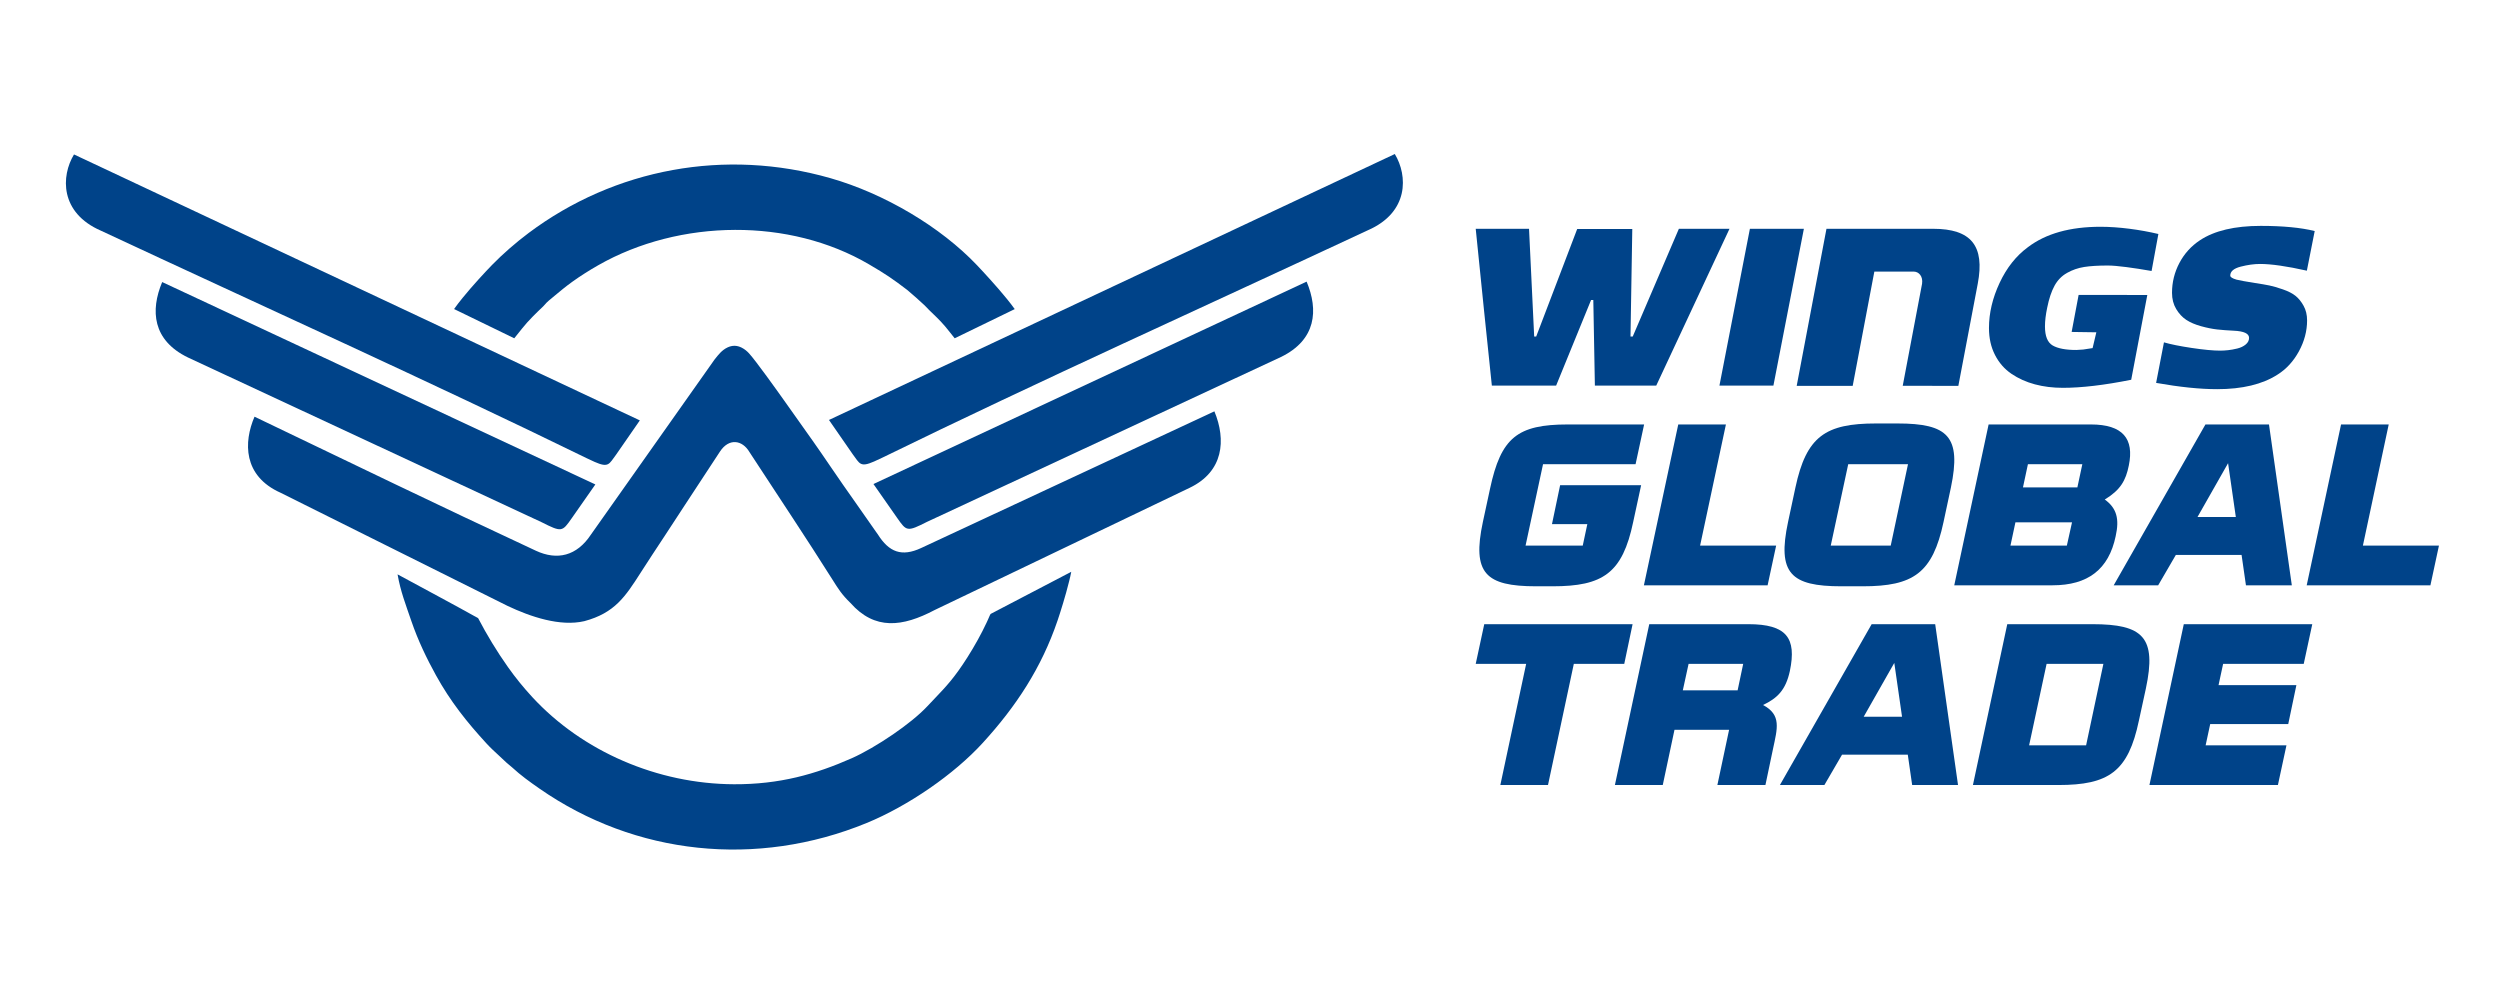
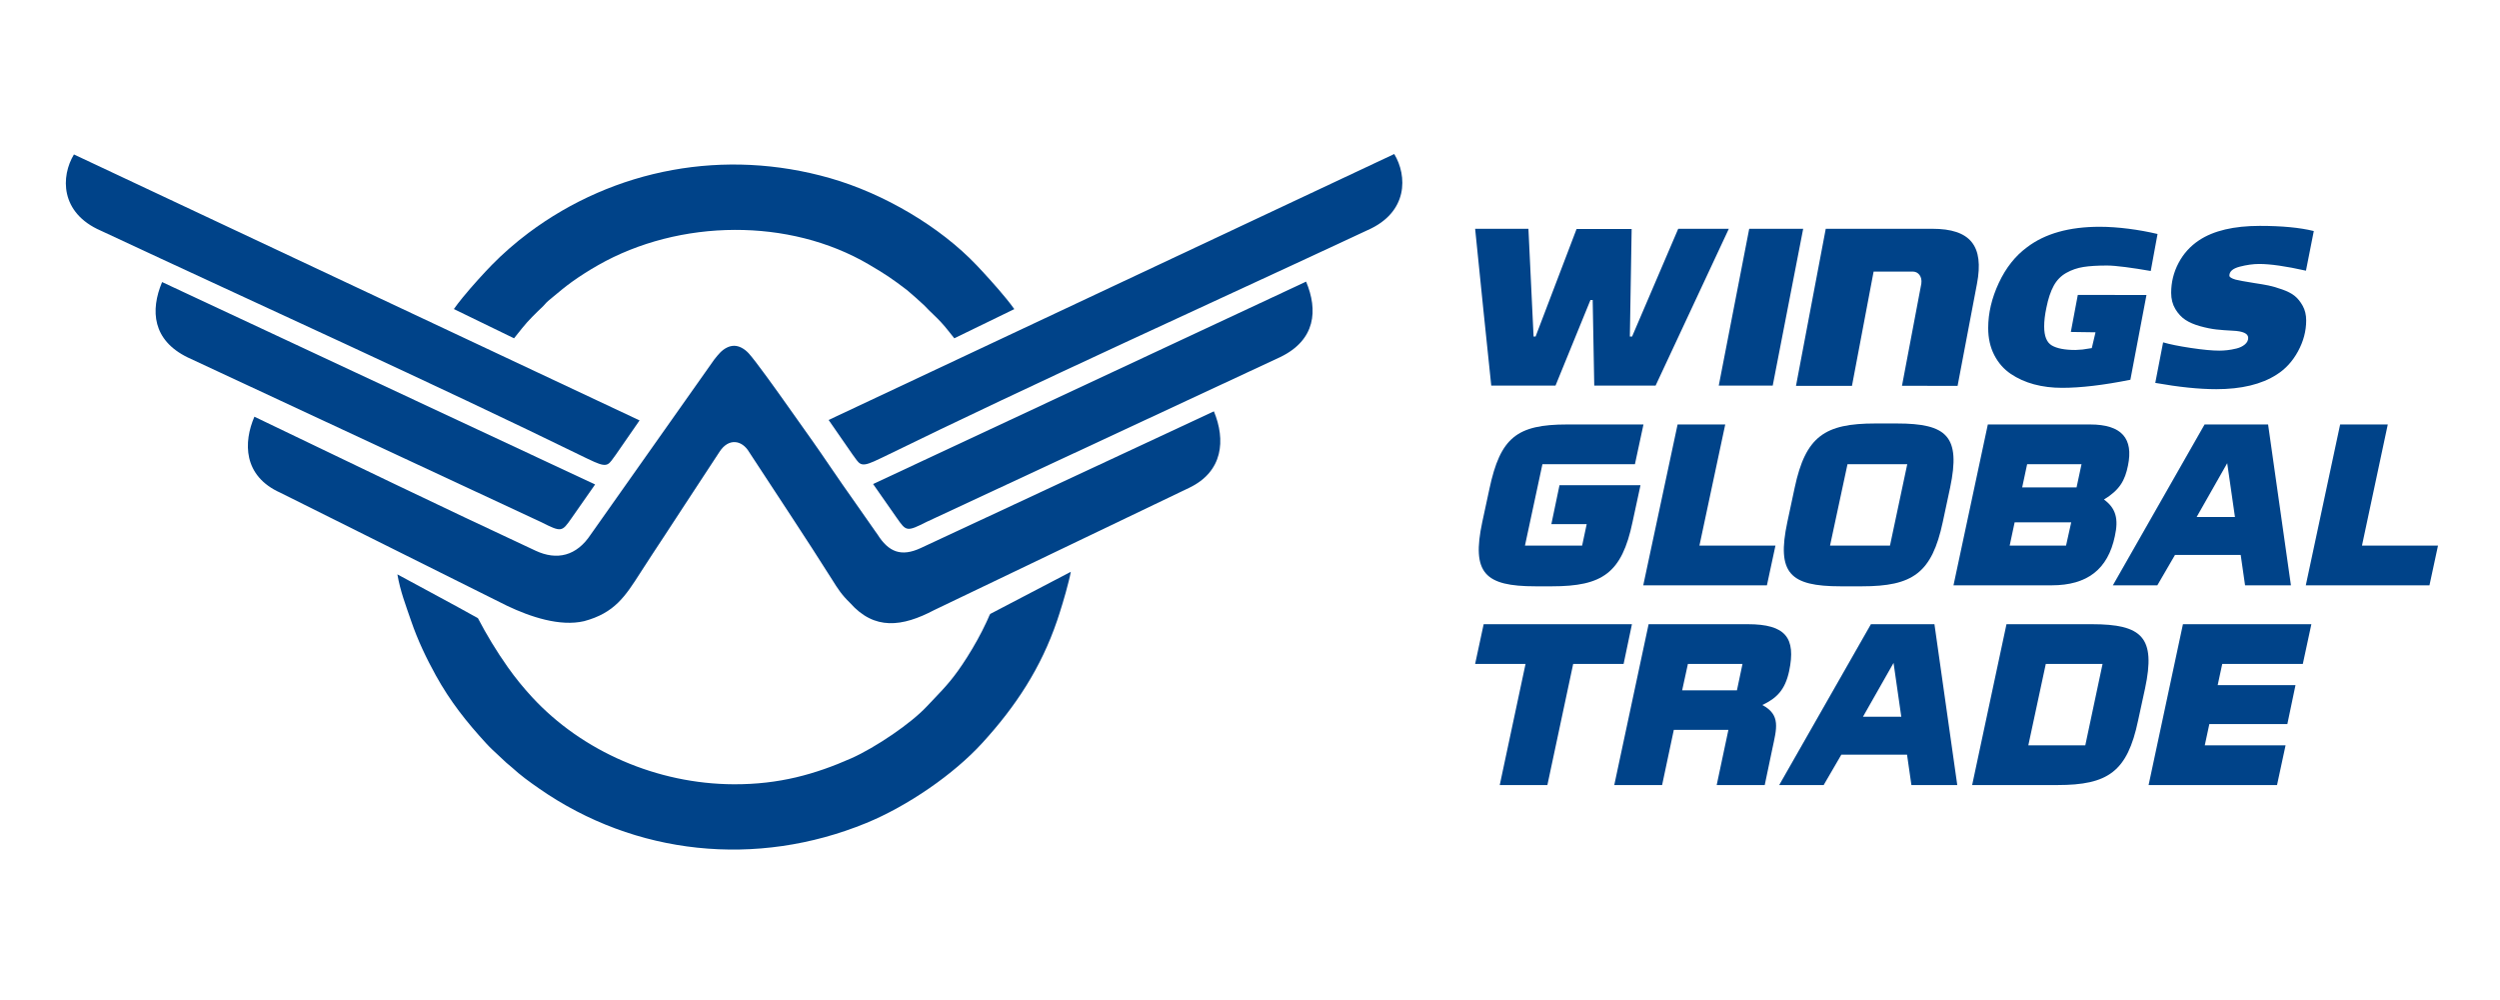
- <svg xmlns="http://www.w3.org/2000/svg" xml:space="preserve" width="6.4in" height="2.559in" version="1.1" style="shape-rendering:geometricPrecision; text-rendering:geometricPrecision; image-rendering:optimizeQuality; fill-rule:evenodd; clip-rule:evenodd" viewBox="0 0 6399.99 2559.06">
+ <svg xmlns="http://www.w3.org/2000/svg" xml:space="preserve" width="614.399" height="245.67" style="shape-rendering:geometricPrecision;text-rendering:geometricPrecision;image-rendering:optimizeQuality;fill-rule:evenodd;clip-rule:evenodd" viewBox="0 0 6399.99 2559.06">
  <defs>
-     <style type="text/css">
-    
-     .fil0 {fill:none}
-     .fil1 {fill:#004389}
-     .fil2 {fill:#004389;fill-rule:nonzero}
-     .fil3 {fill:#004389;fill-rule:nonzero}
-    
-   </style>
+     <style>.fil1,.fil3{fill:#004389}.fil3{fill-rule:nonzero}</style>
  </defs>
  <g id="Capa_x0020_1">
-     <rect class="fil0" x="-0.01" y="0.47" width="6400" height="2559.06" />
+     <path d="M-.01.47h6400v2559.06H-.01z" style="fill:none" />
    <g id="_1210098368176">
-       <path class="fil1" d="M3045.77 1248.69c86.59,-41.49 93.43,-122.35 63.07,-195.63l-750.67 349.88c-49.85,23.24 -82.28,10.69 -110.98,-34.95l-5.72 -7.99c-14.78,-21.44 -31.7,-45.45 -48.56,-69.39 -23.23,-32.98 -46.44,-65.95 -68.3,-98.29 -29.03,-42.98 -58.36,-84.17 -87.28,-124.77l-29.79 -41.99c-8.01,-11.31 -25.34,-35.69 -45.07,-62.65 -18.11,-24.72 -36.32,-48.9 -45.2,-58.56 -4.31,-4.68 -10.75,-10.39 -18.6,-14.34 -5.41,-2.72 -11.48,-4.64 -17.95,-4.75 -6.5,-0.09 -12.55,1.53 -17.9,3.99 -7.71,3.56 -14.04,8.83 -18.51,13.37 -4.2,4.3 -9.52,10.66 -14.93,17.56l-316.43 448.11c-36.43,55.31 -86.65,66.95 -141.14,41.59 -254.89,-118.65 -464.14,-220.35 -720.29,-343.13 -28.03,64.86 -29.76,151.62 66.74,194.74l580.75 289.52c59.05,28.02 134.94,53.69 196.95,39.16 78.09,-21.05 104.89,-62.87 144.56,-124.8l0.53 -0.84c18.61,-29.06 39.69,-60.98 60.77,-92.95 16.19,-24.56 32.52,-49.32 51.65,-78.96l84.17 -128.29 5.57 -8.48c22.61,-34.44 56.73,-30.17 75.49,1.61 1.87,3.17 4.04,6.17 6.04,9.26 68.65,105.27 139.28,210.78 206.37,317.19 14.91,23.78 24.06,38.39 45.91,59.58 62.44,70.52 133.22,61.62 215.63,18.24l653.11 -313.02z" />
-       <path class="fil1" d="M1184.44 762.31c-8.43,10.37 -16.07,20.25 -22.06,28.86l154.07 74.88 20.3 -25.39c8.03,-10.13 17.04,-20.01 26.33,-29.51 9.2,-9.41 18.52,-18.35 27.49,-26.87 1.68,-1.6 3.17,-3.31 4.59,-4.96 2.65,-3.06 5.23,-6.04 9.33,-9.41l14.47 -12.07c14.35,-11.96 28.67,-23.96 45.75,-36.24 10.49,-7.56 21.29,-14.83 32.46,-21.93 10.68,-6.84 22.14,-13.73 34.39,-20.7 103.7,-59.16 226.96,-90.04 350.13,-90.44 120.39,-0.39 240.85,28.34 343.04,88.28 21.87,12.8 36.94,22.04 51.18,31.62 14.52,9.76 27.99,19.72 46.62,33.91 14.61,12.38 30.61,26.38 44.51,39.48 8.46,9.09 15.42,15.78 22.15,22.19 12.97,12.45 25.04,24 43.63,48l4.37 5.53c2.11,2.61 4.45,5.51 6.78,8.5l153.71 -74.7c-5.24,-7.46 -12.01,-16.22 -19.52,-25.51 -26.19,-32.35 -60.98,-69.91 -76.82,-86.62 -47.26,-49.79 -106.32,-95.26 -170.15,-133.22 -66.02,-39.23 -137.04,-70.39 -205.3,-89.88 -135.57,-38.76 -273.07,-44.55 -403.65,-20.83 -133.22,24.19 -259.29,79.1 -368.8,161.03 -16.37,12.24 -33.04,25.75 -49.21,39.88 -15.66,13.67 -30.77,27.89 -44.66,42.12 -16.93,17.39 -49.46,52.42 -75.15,84z" />
-       <path class="fil1" d="M1017.69 1470.37c7.62,43.73 20.94,77.49 35.27,119.39 8.52,24.91 18.36,48.93 29.02,72.07 10.92,23.67 22.45,46 34.15,67.15 18.54,33.51 38.08,63.15 59.44,91.47 21.48,28.5 44.5,55.28 69.98,83.06 9.98,10.9 21.21,21.2 32.27,31.37 6.03,5.54 12.03,11.05 18.59,17.42 2.24,2.17 4.45,3.91 6.65,5.63 2.44,1.96 4.97,3.94 7.58,6.37 11.12,10.25 22.4,19.52 33.94,28.32 11.34,8.64 23.57,17.31 36.31,26.17 122.72,85.37 261.81,136.24 405.25,151.33 143.66,15.14 291.78,-5.49 432.29,-63.11 52.24,-21.41 108.76,-52.66 161.77,-89.27 50.97,-35.19 98.65,-75.31 136.07,-116.35 42.51,-46.58 80.05,-94.55 112.07,-146.05 31.94,-51.37 58.48,-106.35 79.11,-167.06 6.82,-20.1 20.27,-62.51 29.46,-100.04 2.59,-10.59 3.81,-15.3 5.48,-24.4l-205.87 107.57c-2.14,1.78 -2.29,3.94 -7.9,16.09l-2.72 5.89c-6.84,14.71 -14.48,29.62 -22.5,44.14 -8.74,15.84 -17.85,31.16 -26.79,45.24 -33.33,52.51 -54.22,74.41 -84.49,106.13l-18.54 19.56c-20.81,22.23 -53.15,48.03 -87.46,71.57 -36.63,25.12 -75.81,47.91 -105.8,61.16 -46.28,20.46 -92.45,37.2 -141.68,48.81 -49.17,11.58 -101.39,17.98 -159.79,17.74 -97.78,-0.41 -194.63,-21.35 -283.06,-59.56 -88.59,-38.22 -168.81,-93.87 -233.19,-163.59 -22.23,-24.08 -43.06,-49.61 -62.24,-76.76 -28.9,-40.9 -54.09,-82.62 -76.42,-125.34 -68.13,-38.06 -137.66,-74.75 -206.24,-112.11z" />
-       <g>
-         <path class="fil2" d="M2296.46 1325.56l-60.47 -86.45 1108.96 -518.14c30.62,72.91 24.68,149 -65.69,192.95l-905.66 421.84c-51.71,26.15 -52.67,24.78 -77.13,-10.2z" />
-         <path class="fil2" d="M2182.95 1162.93l-60.82 -87.79 1448.57 -680.85c33.51,55.37 36.56,149.25 -68.95,195.17 -410.63,191.85 -843.03,386.61 -1243.15,582.26 -8.02,3.92 -14.89,7.06 -20.76,9.65 -36.37,16.05 -36.94,5.24 -54.89,-18.44z" />
-         <path class="fil2" d="M1463.61 1326.67l60.47 -86.45 -1108.96 -518.14c-30.62,72.92 -24.68,149 65.69,192.96l905.66 421.84c51.71,26.15 52.67,24.78 77.13,-10.2z" />
-         <path class="fil2" d="M1577.11 1164.04l60.82 -87.79 -1448.57 -680.85c-33.52,55.37 -36.56,149.26 68.95,195.18 410.63,191.85 843.03,386.61 1243.15,582.25 8.02,3.92 14.89,7.07 20.76,9.66 36.37,16.05 36.94,5.24 54.89,-18.44z" />
-       </g>
+       <path d="M3045.77 1248.69c86.59-41.49 93.43-122.35 63.07-195.63l-750.67 349.88c-49.85 23.24-82.28 10.69-110.98-34.95l-5.72-7.99c-14.78-21.44-31.7-45.45-48.56-69.39-23.23-32.98-46.44-65.95-68.3-98.29-29.03-42.98-58.36-84.17-87.28-124.77l-29.79-41.99c-8.01-11.31-25.34-35.69-45.07-62.65-18.11-24.72-36.32-48.9-45.2-58.56-4.31-4.68-10.75-10.39-18.6-14.34-5.41-2.72-11.48-4.64-17.95-4.75-6.5-.09-12.55 1.53-17.9 3.99-7.71 3.56-14.04 8.83-18.51 13.37-4.2 4.3-9.52 10.66-14.93 17.56l-316.43 448.11c-36.43 55.31-86.65 66.95-141.14 41.59-254.89-118.65-464.14-220.35-720.29-343.13-28.03 64.86-29.76 151.62 66.74 194.74l580.75 289.52c59.05 28.02 134.94 53.69 196.95 39.16 78.09-21.05 104.89-62.87 144.56-124.8l.53-.84c18.61-29.06 39.69-60.98 60.77-92.95 16.19-24.56 32.52-49.32 51.65-78.96l84.17-128.29 5.57-8.48c22.61-34.44 56.73-30.17 75.49 1.61 1.87 3.17 4.04 6.17 6.04 9.26 68.65 105.27 139.28 210.78 206.37 317.19 14.91 23.78 24.06 38.39 45.91 59.58 62.44 70.52 133.22 61.62 215.63 18.24l653.11-313.02zM1184.44 762.31c-8.43 10.37-16.07 20.25-22.06 28.86l154.07 74.88 20.3-25.39c8.03-10.13 17.04-20.01 26.33-29.51 9.2-9.41 18.52-18.35 27.49-26.87 1.68-1.6 3.17-3.31 4.59-4.96 2.65-3.06 5.23-6.04 9.33-9.41l14.47-12.07c14.35-11.96 28.67-23.96 45.75-36.24 10.49-7.56 21.29-14.83 32.46-21.93 10.68-6.84 22.14-13.73 34.39-20.7 103.7-59.16 226.96-90.04 350.13-90.44 120.39-.39 240.85 28.34 343.04 88.28 21.87 12.8 36.94 22.04 51.18 31.62 14.52 9.76 27.99 19.72 46.62 33.91 14.61 12.38 30.61 26.38 44.51 39.48 8.46 9.09 15.42 15.78 22.15 22.19 12.97 12.45 25.04 24 43.63 48l4.37 5.53c2.11 2.61 4.45 5.51 6.78 8.5l153.71-74.7c-5.24-7.46-12.01-16.22-19.52-25.51-26.19-32.35-60.98-69.91-76.82-86.62-47.26-49.79-106.32-95.26-170.15-133.22-66.02-39.23-137.04-70.39-205.3-89.88-135.57-38.76-273.07-44.55-403.65-20.83-133.22 24.19-259.29 79.1-368.8 161.03-16.37 12.24-33.04 25.75-49.21 39.88-15.66 13.67-30.77 27.89-44.66 42.12-16.93 17.39-49.46 52.42-75.15 84z" class="fil1" />
+       <path d="M1017.69 1470.37c7.62 43.73 20.94 77.49 35.27 119.39 8.52 24.91 18.36 48.93 29.02 72.07 10.92 23.67 22.45 46 34.15 67.15 18.54 33.51 38.08 63.15 59.44 91.47 21.48 28.5 44.5 55.28 69.98 83.06 9.98 10.9 21.21 21.2 32.27 31.37 6.03 5.54 12.03 11.05 18.59 17.42 2.24 2.17 4.45 3.91 6.65 5.63 2.44 1.96 4.97 3.94 7.58 6.37 11.12 10.25 22.4 19.52 33.94 28.32 11.34 8.64 23.57 17.31 36.31 26.17 122.72 85.37 261.81 136.24 405.25 151.33 143.66 15.14 291.78-5.49 432.29-63.11 52.24-21.41 108.76-52.66 161.77-89.27 50.97-35.19 98.65-75.31 136.07-116.35 42.51-46.58 80.05-94.55 112.07-146.05 31.94-51.37 58.48-106.35 79.11-167.06 6.82-20.1 20.27-62.51 29.46-100.04 2.59-10.59 3.81-15.3 5.48-24.4l-205.87 107.57c-2.14 1.78-2.29 3.94-7.9 16.09l-2.72 5.89c-6.84 14.71-14.48 29.62-22.5 44.14a862 862 0 0 1-26.79 45.24c-33.33 52.51-54.22 74.41-84.49 106.13l-18.54 19.56c-20.81 22.23-53.15 48.03-87.46 71.57-36.63 25.12-75.81 47.91-105.8 61.16-46.28 20.46-92.45 37.2-141.68 48.81-49.17 11.58-101.39 17.98-159.79 17.74-97.78-.41-194.63-21.35-283.06-59.56-88.59-38.22-168.81-93.87-233.19-163.59-22.23-24.08-43.06-49.61-62.24-76.76-28.9-40.9-54.09-82.62-76.42-125.34-68.13-38.06-137.66-74.75-206.24-112.11z" class="fil1" />
+       <path d="m2296.46 1325.56-60.47-86.45 1108.96-518.14c30.62 72.91 24.68 149-65.69 192.95l-905.66 421.84c-51.71 26.15-52.67 24.78-77.13-10.2zm-113.51-162.63-60.82-87.79L3570.7 394.29c33.51 55.37 36.56 149.25-68.95 195.17-410.63 191.85-843.03 386.61-1243.15 582.26-8.02 3.92-14.89 7.06-20.76 9.65-36.37 16.05-36.94 5.24-54.89-18.44m-719.34 163.74 60.47-86.45L415.12 722.08c-30.62 72.92-24.68 149 65.69 192.96l905.66 421.84c51.71 26.15 52.67 24.78 77.13-10.2zm113.5-162.63 60.82-87.79L189.36 395.4c-33.52 55.37-36.56 149.26 68.95 195.18 410.63 191.85 843.03 386.61 1243.15 582.25 8.02 3.92 14.89 7.07 20.76 9.66 36.37 16.05 36.94 5.24 54.89-18.44z" style="fill:#004389;fill-rule:nonzero" />
    </g>
    <g id="_1210098366256">
-       <path class="fil3" d="M4180.99 1336.24l20.33 -94.05 -207.41 0 -20.84 99.64 90.49 0 -11.69 54.9 -146.41 0 44.74 -208.43 236.9 0 21.86 -101.67 -195.21 0c-129.13,0 -171.32,33.55 -199.28,164.71l-18.3 84.9c-27.96,131.16 6.61,164.71 136.24,164.71l42.2 0c129.12,0 178.94,-33.56 206.39,-164.71z" />
-       <polygon id="_1" class="fil3" points="4525.12,1498.41 4546.98,1396.74 4352.28,1396.74 4418.37,1086.63 4296.36,1086.63 4208.41,1498.41 " />
-       <path id="_2" class="fil3" d="M4975.51 1336.24l18.81 -87.94c27.45,-131.16 -7.63,-164.2 -136.75,-164.2l-54.91 0c-129.63,0 -178.44,33.04 -206.4,164.2l-18.81 87.94c-27.96,131.16 6.61,164.71 136.24,164.71l54.91 0c129.63,0 178.94,-33.56 206.91,-164.71zm-135.23 60.5l-153.52 0 44.74 -208.43 153.02 0 -44.23 208.43z" />
-       <path id="_3" class="fil3" d="M5416.23 1372.33c9.66,-43.21 3.05,-71.17 -27.96,-93.54 40.16,-24.4 53.89,-48.8 61.51,-86.93 14.24,-68.63 -15.25,-105.23 -97.09,-105.23l-261.81 0 -87.94 411.78 251.64 0c90.49,0 143.87,-40.67 161.66,-126.07zm-98.11 -124.55l-139.29 0 12.71 -59.48 139.29 0 -12.71 59.48zm-26.94 148.95l-144.37 0 12.71 -59.48 144.89 0 -13.22 59.48z" />
-       <path id="_4" class="fil3" d="M5867.12 1498.41l-58.46 -411.78 -162.68 0 -234.87 411.78 113.87 0 45.24 -77.78 168.27 0 11.18 77.78 117.43 0zm-143.36 -174.88l-98.11 0 78.29 -137.77 19.83 137.77z" />
-       <polygon id="_5" class="fil3" points="6221.93,1498.41 6243.79,1396.74 6049.09,1396.74 6115.17,1086.63 5993.17,1086.63 5905.22,1498.41 " />
-       <path class="fil3" d="M5675.67 996.29c-43.58,0 -95.57,-5.35 -155.97,-16.06l20.07 -103.79c16.82,4.97 40.52,9.74 71.11,14.33 30.58,4.59 54.85,6.88 72.82,6.88 6.12,0 12.81,-0.38 20.07,-1.15 7.26,-0.77 15.2,-2.2 23.8,-4.3 8.61,-2.1 15.78,-5.54 21.51,-10.32 5.73,-4.78 8.6,-10.41 8.6,-16.91 0,-11.09 -13.19,-17.2 -39.57,-18.35 -15.67,-0.76 -29.63,-1.82 -41.86,-3.15 -12.24,-1.34 -26,-4.11 -41.29,-8.31 -15.3,-4.21 -28,-9.65 -38.13,-16.34 -10.13,-6.69 -18.73,-15.96 -25.81,-27.81 -7.07,-11.85 -10.61,-25.61 -10.61,-41.28 0,-27.15 6.31,-52.66 18.92,-76.56 12.62,-23.89 30.2,-43.3 52.76,-58.2 37.08,-24.46 88.88,-36.7 155.4,-36.7 56.58,0 102.65,4.4 138.2,13.19l-20.07 101.5c-51.23,-11.47 -91.17,-17.2 -119.85,-17.2 -15.29,0 -31.82,2.29 -49.6,6.88 -17.78,4.59 -26.67,12.23 -26.67,22.93 0,3.83 5.36,7.26 16.06,10.32 7.26,1.91 22.94,4.78 47.02,8.6 15.3,2.29 27.62,4.4 36.99,6.31 9.37,1.91 20.93,5.26 34.69,10.04 13.76,4.78 24.56,10.32 32.4,16.63 7.84,6.31 14.72,14.81 20.65,25.52 5.93,10.7 8.89,23.13 8.89,37.28 0,27.14 -6.98,53.52 -20.93,79.13 -13.95,25.61 -32.21,45.49 -54.76,59.63 -38.61,24.85 -90.22,37.28 -154.83,37.28z" />
-       <path class="fil3" d="M5281.03 992.85c-25.61,0 -49.51,-2.96 -71.68,-8.89 -22.17,-5.93 -42.15,-14.91 -59.92,-26.95 -17.78,-12.04 -31.83,-28.1 -42.15,-48.17 -10.32,-20.07 -15.48,-43.1 -15.48,-69.1 0,-38.23 9.08,-76.74 27.24,-115.55 18.16,-38.8 42.34,-69.29 72.54,-91.46 45.87,-34.79 107.81,-52.18 185.79,-52.18 46.64,0 101.49,7.4 148.13,18.48l-17.4 94.72c-45.87,-8.03 -89.26,-13.99 -111.81,-13.99 -24.85,0 -45.11,1.24 -60.79,3.73 -15.67,2.48 -30.29,7.55 -43.86,15.2 -13.57,7.64 -24.28,18.63 -32.11,32.97 -7.83,14.34 -14.05,32.98 -18.64,55.91 -3.82,17.97 -5.73,34.02 -5.73,48.17 0,24.85 6.59,41.09 19.78,48.74 13.19,7.65 33.36,11.47 60.5,11.47l17.78 -1.15 23.89 -3.65 9.56 -40.44 -63.23 -0.92 17.85 -94.74 175.87 0.12 -41.22 217.04c-68.81,13.76 -127.11,20.64 -174.9,20.64z" />
-       <polygon class="fil3" points="4539.98,987.11 4401.78,987.11 4479.77,585.71 4617.97,585.71 " />
-       <path class="fil3" d="M3983.72 987.11l-164.58 0c-13,-123.48 -26.76,-257.28 -41.29,-401.41l136.48 0 13.19 275.82 5.16 0 104.94 -275.25 141.06 0 -4.59 275.25 5.73 0 118.13 -275.82 129.6 0 -187.52 401.41 -157.12 0 -4.01 -219.05 -5.74 0 -89.45 219.05z" />
-       <path class="fil3" d="M5013.4 987.88l49.67 -261.41c18.48,-97.3 -16.91,-140.76 -114.21,-140.76l-273.08 0 -76.22 402.17 143.35 0 55.43 -292.55c33.8,0 67.59,0 101.39,0 12.48,0.32 23.59,11.95 20.81,31l-49.51 261.28 142.36 0.27z" />
-       <polygon class="fil3" points="4158.1,1699.61 4179.45,1597.94 3799.7,1597.94 3777.84,1699.61 3906.96,1699.61 3840.88,2009.72 3962.89,2009.72 4028.97,1699.61 " />
-       <path id="_1_0" class="fil3" d="M4582.05 1717.91c17.79,-84.9 -8.64,-119.97 -106.25,-119.97l-253.68 0 -87.94 411.78 122.52 0 29.99 -141.33 139.8 0 -29.99 141.33 123.02 0 19.32 -92.02c11.19,-52.87 22.37,-87.44 -25.42,-112.85 36.09,-17.29 57.95,-37.62 68.63,-86.93zm-133.7 49.31l-140.31 0 14.74 -67.61 139.8 0 -14.23 67.61z" />
-       <path id="_2_1" class="fil3" d="M5012.6 2009.72l-58.46 -411.78 -162.68 0 -234.87 411.78 113.87 0 45.24 -77.78 168.27 0 11.18 77.78 117.43 0zm-143.36 -174.88l-98.11 0 78.29 -137.77 19.83 137.77z" />
-       <path id="_3_2" class="fil3" d="M5475.7 1844.5l17.79 -81.85c27.96,-131.16 -7.11,-164.71 -136.75,-164.71l-218.09 0 -87.94 411.78 218.59 0c129.13,0 178.94,-34.06 206.4,-165.22zm-135.22 63.55l-145.9 0 44.74 -208.43 145.39 0 -44.23 208.43z" />
-       <polygon id="_4_3" class="fil3" points="5831.52,2009.72 5853.39,1908.04 5646.48,1908.04 5658.17,1853.65 5857.96,1853.65 5878.8,1754.01 5679.52,1754.01 5691.22,1699.61 5897.61,1699.61 5919.47,1597.94 5590.56,1597.94 5502.61,2009.72 " />
+       <path d="m4180.99 1336.24 20.33-94.05h-207.41l-20.84 99.64h90.49l-11.69 54.9h-146.41l44.74-208.43h236.9l21.86-101.67h-195.21c-129.13 0-171.32 33.55-199.28 164.71l-18.3 84.9c-27.96 131.16 6.61 164.71 136.24 164.71h42.2c129.12 0 178.94-33.56 206.39-164.71z" class="fil3" />
+       <path id="_1" d="m4525.12 1498.41 21.86-101.67h-194.7l66.09-310.11h-122.01l-87.95 411.78z" class="fil3" />
+       <path id="_2" d="m4975.51 1336.24 18.81-87.94c27.45-131.16-7.63-164.2-136.75-164.2h-54.91c-129.63 0-178.44 33.04-206.4 164.2l-18.81 87.94c-27.96 131.16 6.61 164.71 136.24 164.71h54.91c129.63 0 178.94-33.56 206.91-164.71m-135.23 60.5h-153.52l44.74-208.43h153.02l-44.23 208.43z" class="fil3" />
+       <path id="_3" d="M5416.23 1372.33c9.66-43.21 3.05-71.17-27.96-93.54 40.16-24.4 53.89-48.8 61.51-86.93 14.24-68.63-15.25-105.23-97.09-105.23h-261.81l-87.94 411.78h251.64c90.49 0 143.87-40.67 161.66-126.07zm-98.11-124.55h-139.29l12.71-59.48h139.29zm-26.94 148.95h-144.37l12.71-59.48h144.89l-13.22 59.48z" class="fil3" />
+       <path id="_4" d="m5867.12 1498.41-58.46-411.78h-162.68l-234.87 411.78h113.87l45.24-77.78h168.27l11.18 77.78h117.43zm-143.36-174.88h-98.11l78.29-137.77 19.83 137.77z" class="fil3" />
+       <path id="_5" d="m6221.93 1498.41 21.86-101.67h-194.7l66.08-310.11h-122l-87.95 411.78z" class="fil3" />
+       <path d="M5675.67 996.29c-43.58 0-95.57-5.35-155.97-16.06l20.07-103.79c16.82 4.97 40.52 9.74 71.11 14.33 30.58 4.59 54.85 6.88 72.82 6.88 6.12 0 12.81-.38 20.07-1.15s15.2-2.2 23.8-4.3q12.915-3.15 21.51-10.32c5.73-4.78 8.6-10.41 8.6-16.91 0-11.09-13.19-17.2-39.57-18.35-15.67-.76-29.63-1.82-41.86-3.15-12.24-1.34-26-4.11-41.29-8.31-15.3-4.21-28-9.65-38.13-16.34s-18.73-15.96-25.81-27.81c-7.07-11.85-10.61-25.61-10.61-41.28 0-27.15 6.31-52.66 18.92-76.56 12.62-23.89 30.2-43.3 52.76-58.2 37.08-24.46 88.88-36.7 155.4-36.7 56.58 0 102.65 4.4 138.2 13.19l-20.07 101.5c-51.23-11.47-91.17-17.2-119.85-17.2-15.29 0-31.82 2.29-49.6 6.88s-26.67 12.23-26.67 22.93c0 3.83 5.36 7.26 16.06 10.32 7.26 1.91 22.94 4.78 47.02 8.6 15.3 2.29 27.62 4.4 36.99 6.31s20.93 5.26 34.69 10.04 24.56 10.32 32.4 16.63 14.72 14.81 20.65 25.52c5.93 10.7 8.89 23.13 8.89 37.28 0 27.14-6.98 53.52-20.93 79.13s-32.21 45.49-54.76 59.63c-38.61 24.85-90.22 37.28-154.83 37.28zm-394.64-3.44c-25.61 0-49.51-2.96-71.68-8.89s-42.15-14.91-59.92-26.95c-17.78-12.04-31.83-28.1-42.15-48.17s-15.48-43.1-15.48-69.1c0-38.23 9.08-76.74 27.24-115.55 18.16-38.8 42.34-69.29 72.54-91.46 45.87-34.79 107.81-52.18 185.79-52.18 46.64 0 101.49 7.4 148.13 18.48l-17.4 94.72c-45.87-8.03-89.26-13.99-111.81-13.99-24.85 0-45.11 1.24-60.79 3.73-15.67 2.48-30.29 7.55-43.86 15.2-13.57 7.64-24.28 18.63-32.11 32.97s-14.05 32.98-18.64 55.91c-3.82 17.97-5.73 34.02-5.73 48.17 0 24.85 6.59 41.09 19.78 48.74s33.36 11.47 60.5 11.47l17.78-1.15 23.89-3.65 9.56-40.44-63.23-.92 17.85-94.74 175.87.12-41.22 217.04q-103.215 20.64-174.9 20.64zm-741.05-5.74h-138.2l77.99-401.4h138.2zm-556.26 0h-164.58c-13-123.48-26.76-257.28-41.29-401.41h136.48l13.19 275.82h5.16l104.94-275.25h141.06l-4.59 275.25h5.73l118.13-275.82h129.6l-187.52 401.41h-157.12l-4.01-219.05h-5.74l-89.45 219.05zm1029.68.77 49.67-261.41c18.48-97.3-16.91-140.76-114.21-140.76h-273.08l-76.22 402.17h143.35l55.43-292.55h101.39c12.48.32 23.59 11.95 20.81 31l-49.51 261.28 142.36.27zm-855.3 711.73 21.35-101.67H3799.7l-21.86 101.67h129.12l-66.08 310.11h122.01l66.08-310.11z" class="fil3" />
+       <path id="_1_0" d="M4582.05 1717.91c17.79-84.9-8.64-119.97-106.25-119.97h-253.68l-87.94 411.78h122.52l29.99-141.33h139.8l-29.99 141.33h123.02l19.32-92.02c11.19-52.87 22.37-87.44-25.42-112.85 36.09-17.29 57.95-37.62 68.63-86.93zm-133.7 49.31h-140.31l14.74-67.61h139.8z" class="fil3" />
+       <path id="_2_1" d="m5012.6 2009.72-58.46-411.78h-162.68l-234.87 411.78h113.87l45.24-77.78h168.27l11.18 77.78h117.43zm-143.36-174.88h-98.11l78.29-137.77 19.83 137.77z" class="fil3" />
+       <path id="_3_2" d="m5475.7 1844.5 17.79-81.85c27.96-131.16-7.11-164.71-136.75-164.71h-218.09l-87.94 411.78h218.59c129.13 0 178.94-34.06 206.4-165.22m-135.22 63.55h-145.9l44.74-208.43h145.39z" class="fil3" />
+       <path id="_4_3" d="m5831.52 2009.72 21.87-101.68h-206.91l11.69-54.39h199.79l20.84-99.64h-199.28l11.7-54.4h206.39l21.86-101.67h-328.91l-87.95 411.78z" class="fil3" />
    </g>
  </g>
</svg>
